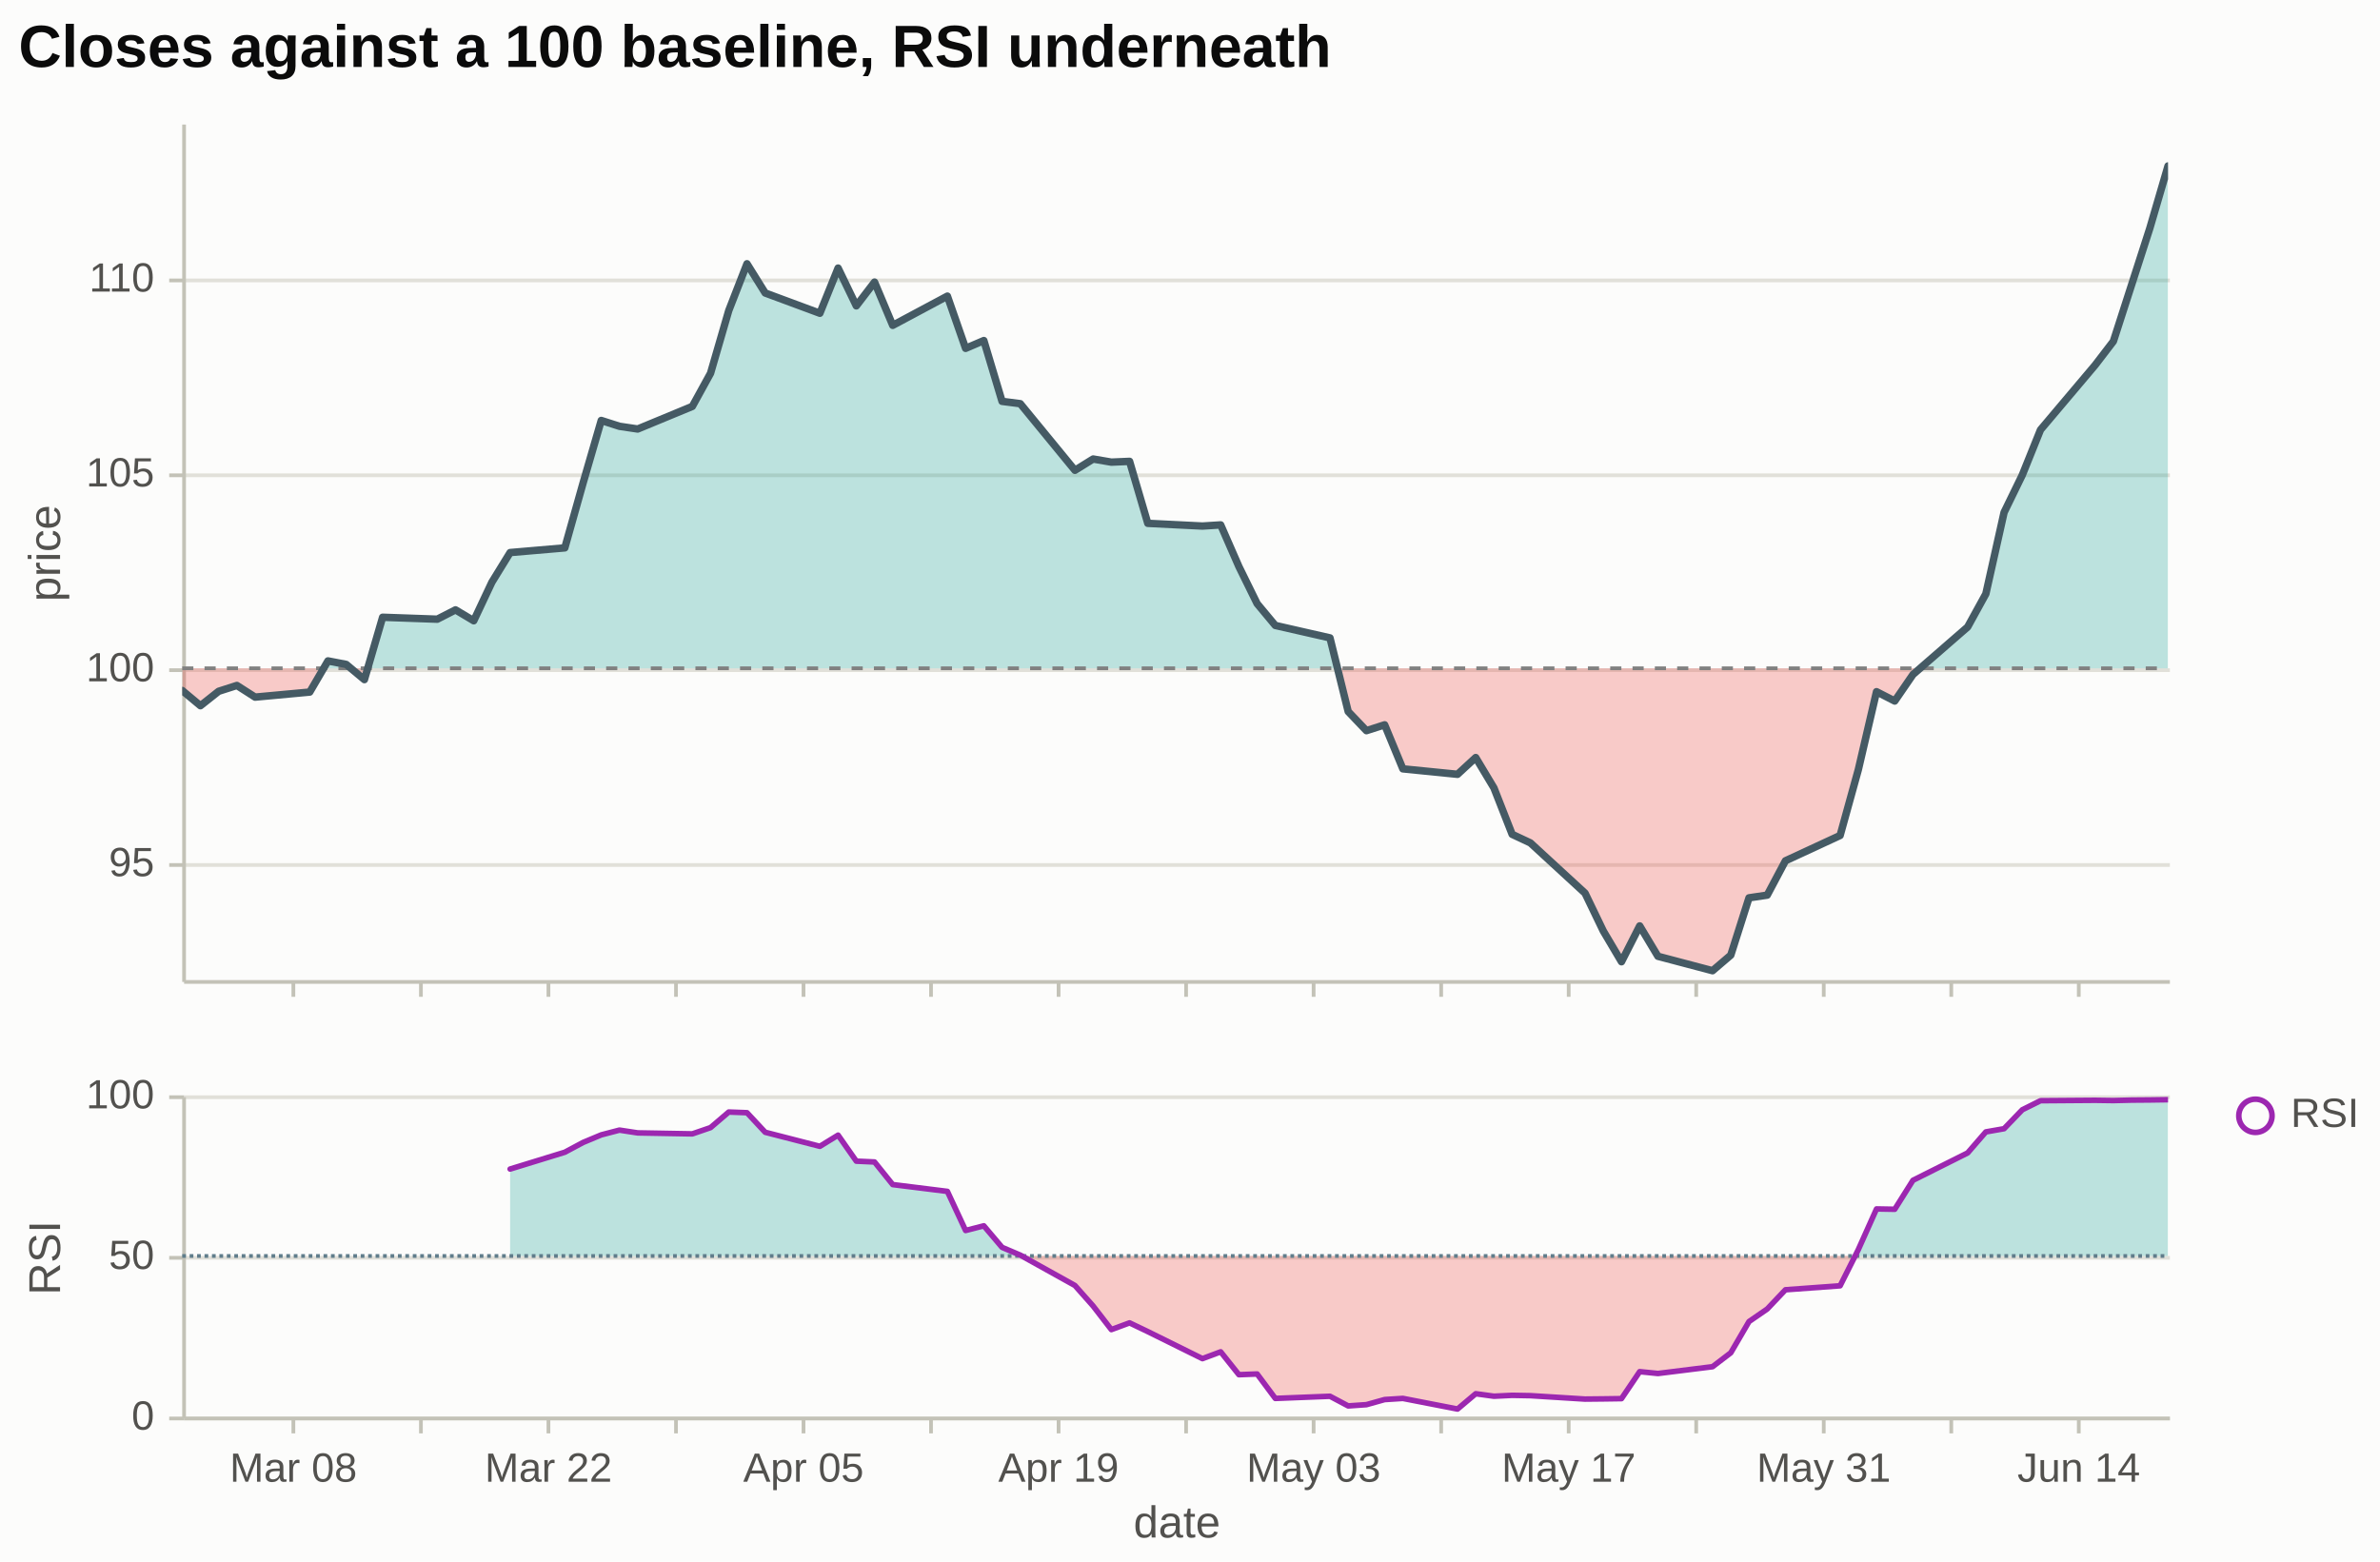
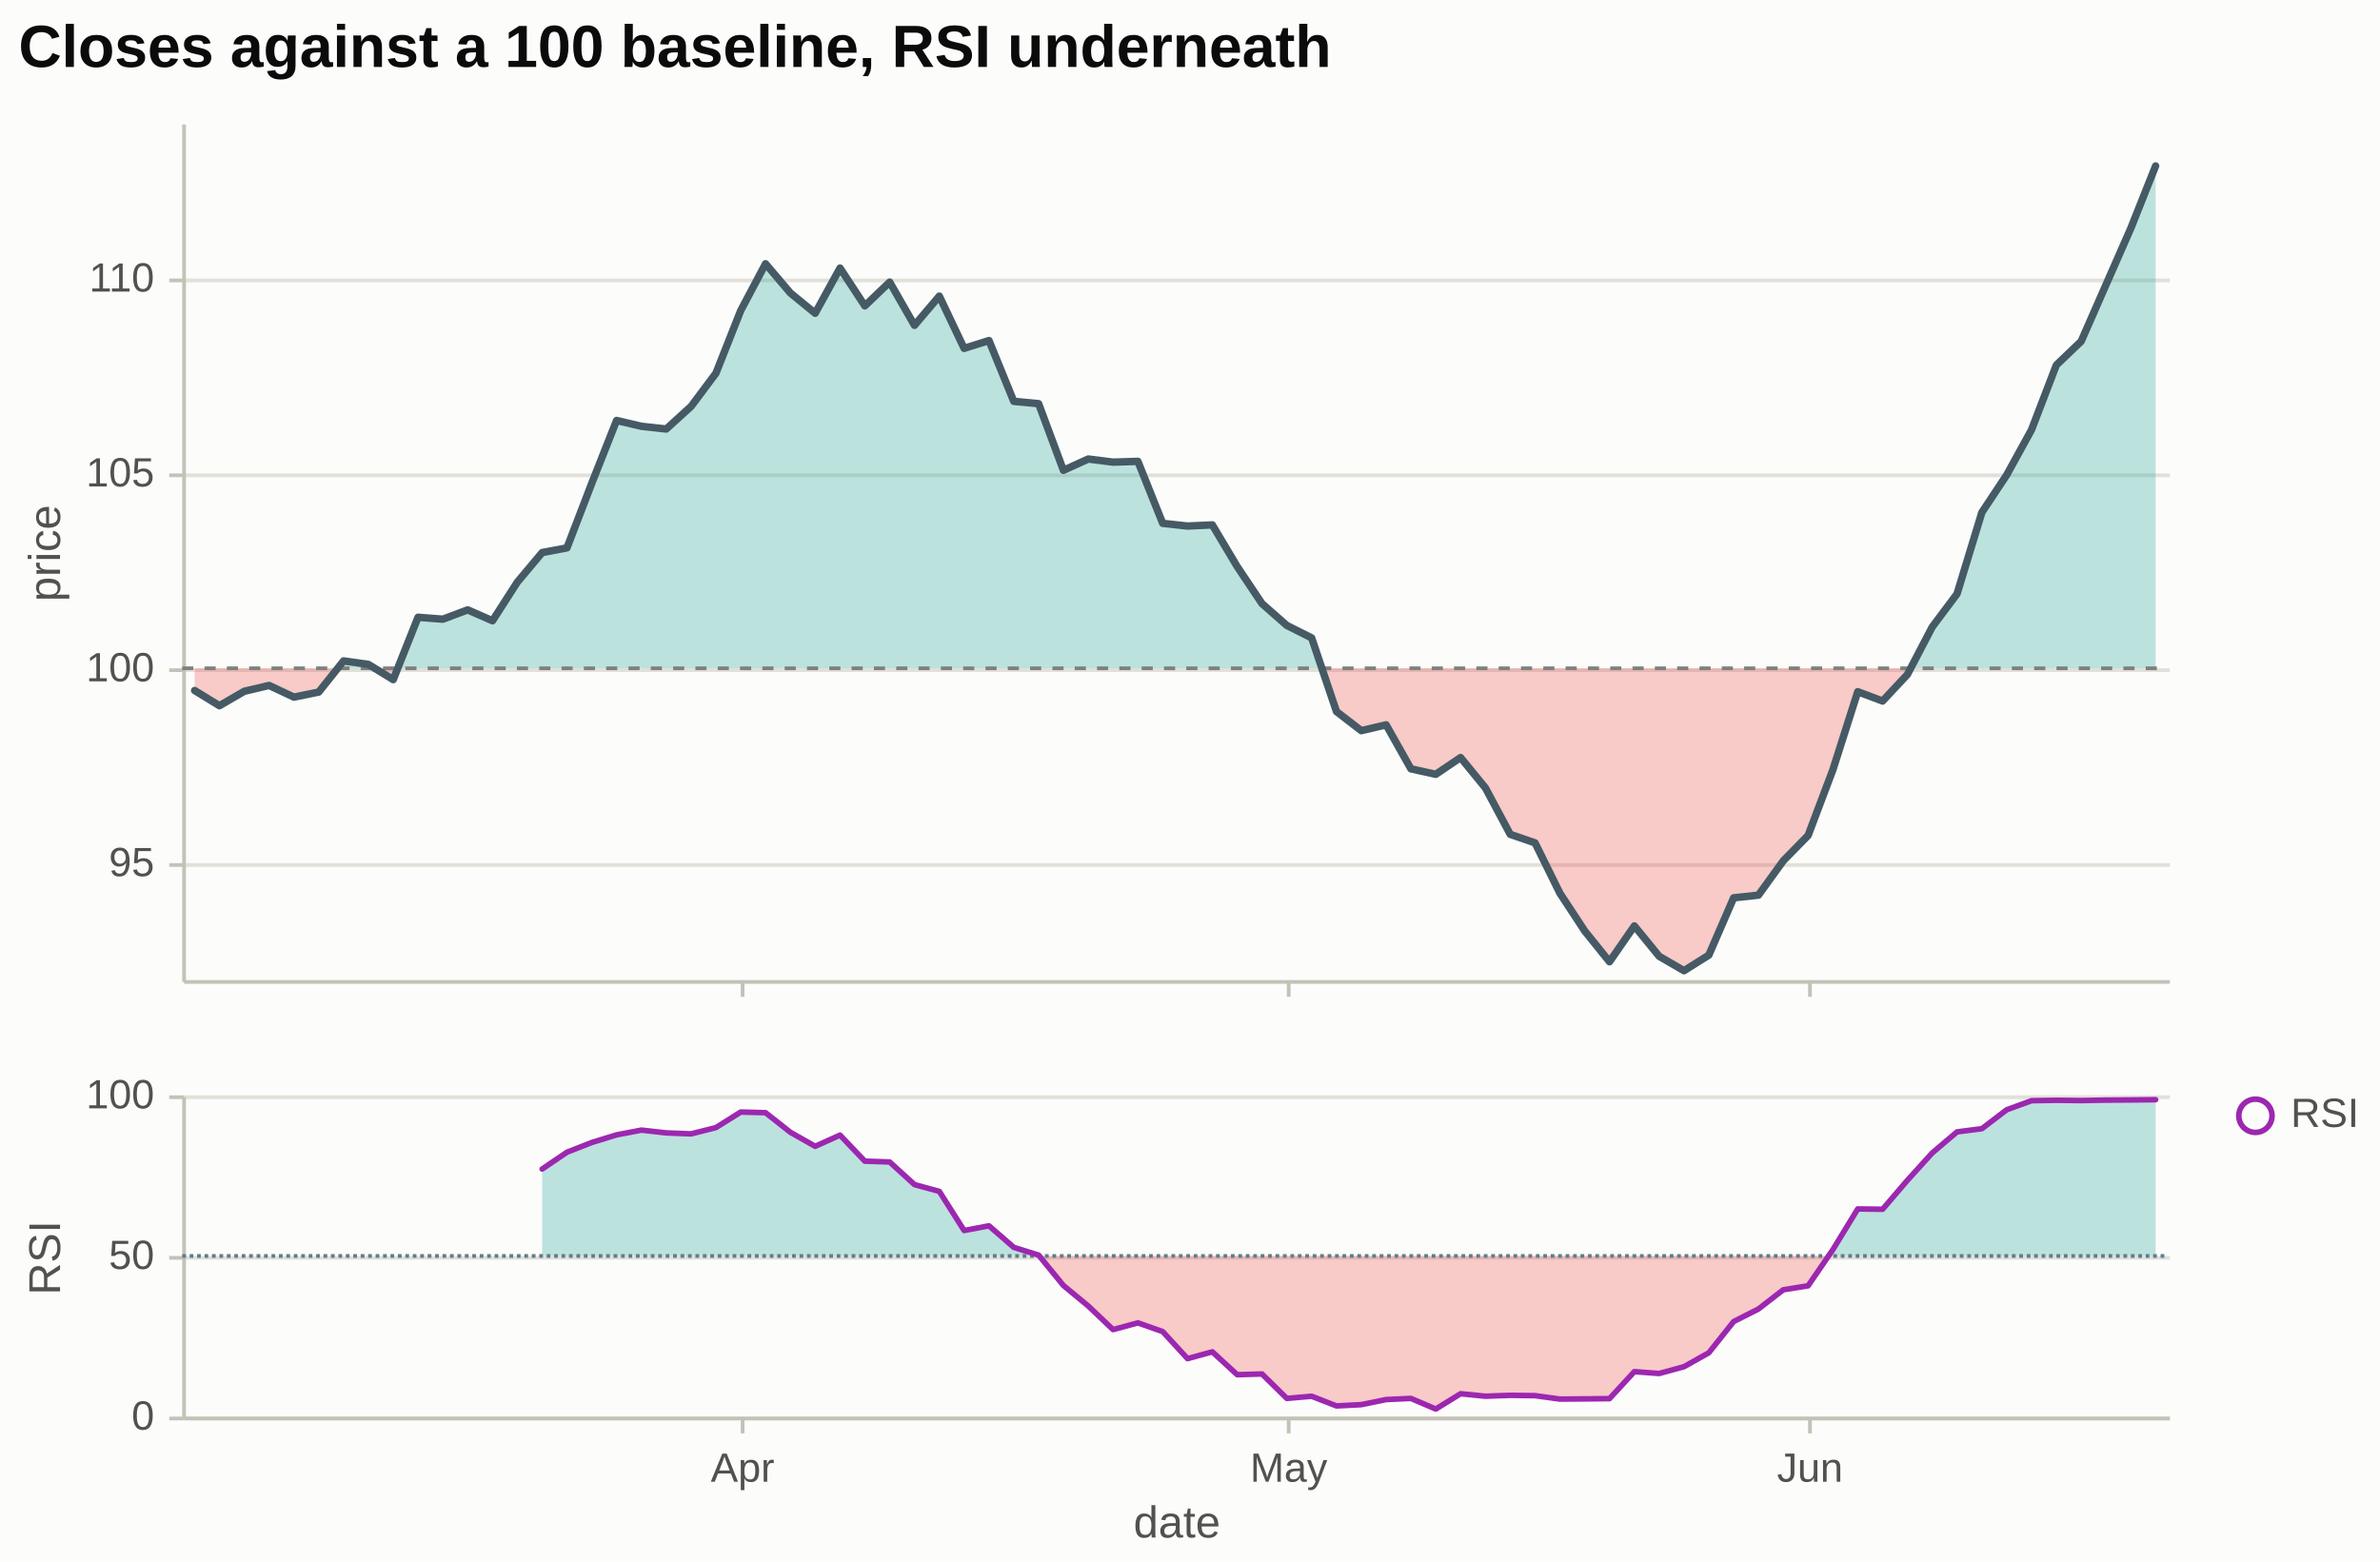
<svg xmlns="http://www.w3.org/2000/svg" width="640" height="420" viewBox="0 0 640 420" font-family="Arial, Liberation Sans, sans-serif">
  <defs>
    <clipPath id="clip-price">
      <rect x="49" y="33" width="534" height="230.59">
</rect>
    </clipPath>
    <clipPath id="clip-pane-1">
      <rect x="49" y="294.59" width="534" height="86.41">
</rect>
    </clipPath>
  </defs>
  <rect width="100%" height="100%" fill="#fcfcfb">
</rect>
  <line x1="49.5" y1="232.64" x2="583.5" y2="232.64" stroke="#e1e0d9" stroke-width="1">
</line>
  <line x1="49.5" y1="180.24" x2="583.5" y2="180.24" stroke="#e1e0d9" stroke-width="1">
</line>
  <line x1="49.5" y1="127.83" x2="583.5" y2="127.83" stroke="#e1e0d9" stroke-width="1">
</line>
  <line x1="49.5" y1="75.42" x2="583.5" y2="75.42" stroke="#e1e0d9" stroke-width="1">
</line>
  <line x1="49.5" y1="264.09" x2="583.5" y2="264.09" stroke="#c3c2b7" stroke-width="1">
</line>
-   <line x1="78.89" y1="264.09" x2="78.89" y2="268.09" stroke="#c3c2b7" stroke-width="1">
+   <line x1="199.69" y1="264.09" x2="199.69" y2="268.09" stroke="#c3c2b7" stroke-width="1">
</line>
-   <line x1="113.19" y1="264.09" x2="113.19" y2="268.09" stroke="#c3c2b7" stroke-width="1">
+   <line x1="346.54" y1="264.09" x2="346.54" y2="268.09" stroke="#c3c2b7" stroke-width="1">
</line>
-   <line x1="147.48" y1="264.09" x2="147.48" y2="268.09" stroke="#c3c2b7" stroke-width="1">
- </line>
-   <line x1="181.78" y1="264.09" x2="181.78" y2="268.09" stroke="#c3c2b7" stroke-width="1">
- </line>
-   <line x1="216.07" y1="264.09" x2="216.07" y2="268.09" stroke="#c3c2b7" stroke-width="1">
- </line>
-   <line x1="250.36" y1="264.09" x2="250.36" y2="268.09" stroke="#c3c2b7" stroke-width="1">
- </line>
-   <line x1="284.66" y1="264.09" x2="284.66" y2="268.09" stroke="#c3c2b7" stroke-width="1">
- </line>
-   <line x1="318.95" y1="264.09" x2="318.95" y2="268.09" stroke="#c3c2b7" stroke-width="1">
- </line>
-   <line x1="353.24" y1="264.09" x2="353.24" y2="268.09" stroke="#c3c2b7" stroke-width="1">
- </line>
-   <line x1="387.54" y1="264.09" x2="387.54" y2="268.09" stroke="#c3c2b7" stroke-width="1">
- </line>
-   <line x1="421.83" y1="264.09" x2="421.83" y2="268.09" stroke="#c3c2b7" stroke-width="1">
- </line>
-   <line x1="456.12" y1="264.09" x2="456.12" y2="268.09" stroke="#c3c2b7" stroke-width="1">
- </line>
-   <line x1="490.42" y1="264.09" x2="490.42" y2="268.09" stroke="#c3c2b7" stroke-width="1">
- </line>
-   <line x1="524.71" y1="264.09" x2="524.71" y2="268.09" stroke="#c3c2b7" stroke-width="1">
- </line>
-   <line x1="559" y1="264.09" x2="559" y2="268.09" stroke="#c3c2b7" stroke-width="1">
+   <line x1="486.71" y1="264.09" x2="486.71" y2="268.09" stroke="#c3c2b7" stroke-width="1">
</line>
  <line x1="49.5" y1="33.5" x2="49.5" y2="264.09" stroke="#c3c2b7" stroke-width="1">
</line>
  <line x1="45.5" y1="232.64" x2="49.5" y2="232.64" stroke="#c3c2b7" stroke-width="1">
</line>
  <text x="41.5" y="235.64" font-size="11" fill="#52514e" text-anchor="end">95</text>
  <line x1="45.5" y1="180.24" x2="49.5" y2="180.24" stroke="#c3c2b7" stroke-width="1">
</line>
  <text x="41.5" y="183.24" font-size="11" fill="#52514e" text-anchor="end">100</text>
  <line x1="45.5" y1="127.83" x2="49.5" y2="127.83" stroke="#c3c2b7" stroke-width="1">
</line>
  <text x="41.5" y="130.83" font-size="11" fill="#52514e" text-anchor="end">105</text>
  <line x1="45.5" y1="75.42" x2="49.5" y2="75.42" stroke="#c3c2b7" stroke-width="1">
</line>
  <text x="41.5" y="78.42" font-size="11" fill="#52514e" text-anchor="end">110</text>
  <text x="19.15" y="148.79" dy="-3" font-size="12" fill="#52514e" font-weight="normal" text-anchor="middle" transform="rotate(-90 19.15 148.79)">price</text>
  <g clip-path="url(#clip-price)">
-     <path d="M49,185.71L53.9,189.8L58.8,185.92L63.7,184.35L68.6,187.49L83.29,186.13L87.03,179.74L88.19,177.75L93.09,178.69L94.35,179.74L97.99,182.78L98.88,179.74L102.89,166.01L117.59,166.53L122.49,164.02L127.39,166.95L132.28,156.57L137.18,148.61L151.88,147.35L156.78,129.95L161.68,113.08L166.58,114.65L171.48,115.38L186.17,109.3L191.07,100.39L195.97,83.52L200.87,70.94L205.77,78.8L220.47,84.25L225.37,72.1L230.27,82.26L235.17,75.87L240.06,87.5L254.76,79.64L259.66,93.69L264.56,91.59L269.46,107.94L274.36,108.57L289.06,126.49L293.95,123.45L298.85,124.29L303.75,124.08L308.65,140.75L323.35,141.48L328.25,141.17L333.15,152.38L338.05,162.34L342.94,168.21L357.64,171.56L359.66,179.74L362.54,191.37L367.44,196.51L372.34,194.94L377.24,206.78L391.94,208.25L396.83,203.74L401.73,211.91L406.63,224.39L411.53,226.69L426.23,240.21L431.13,250.38L436.03,258.66L440.93,249.02L445.83,257.19L460.52,261.07L465.42,256.88L470.32,241.47L475.22,240.74L480.12,231.51L494.82,224.7L499.72,206.99L504.61,186.03L509.51,188.54L514.41,181.41L516.34,179.74L529.11,168.63L534.01,159.72L538.91,137.81L543.81,127.75L548.71,115.59L563.4,98.19L568.3,91.8L573.2,76.6L578.1,61.4L583,44.63L583,179.74L578.1,179.74L573.2,179.74L568.3,179.74L563.4,179.74L548.71,179.74L543.81,179.74L538.91,179.74L534.01,179.74L529.11,179.74L516.34,179.74L514.41,181.41L509.51,188.54L504.61,186.03L499.72,206.99L494.82,224.7L480.12,231.51L475.22,240.74L470.32,241.47L465.42,256.88L460.52,261.07L445.83,257.19L440.93,249.02L436.03,258.66L431.13,250.38L426.23,240.21L411.53,226.69L406.63,224.39L401.73,211.91L396.83,203.74L391.94,208.25L377.24,206.78L372.34,194.94L367.44,196.51L362.54,191.37L359.66,179.74L357.64,179.74L342.94,179.74L338.05,179.74L333.15,179.74L328.25,179.74L323.35,179.74L308.65,179.74L303.75,179.74L298.85,179.74L293.95,179.74L289.06,179.74L274.36,179.74L269.46,179.74L264.56,179.74L259.66,179.74L254.76,179.74L240.06,179.74L235.17,179.74L230.27,179.74L225.37,179.74L220.47,179.74L205.77,179.74L200.87,179.74L195.97,179.74L191.07,179.74L186.17,179.74L171.48,179.74L166.58,179.74L161.68,179.74L156.78,179.74L151.88,179.74L137.18,179.74L132.28,179.74L127.39,179.74L122.49,179.74L117.59,179.74L102.89,179.74L98.88,179.74L97.99,182.78L94.35,179.74L93.09,179.74L88.19,179.74L87.03,179.74L83.29,186.13L68.6,187.49L63.7,184.35L58.8,185.92L53.9,189.8L49,185.71Z" fill="#26a69a" opacity="0.3">
+     <path d="M52.34,185.71L59.01,189.8L65.69,185.92L72.36,184.35L79.04,187.49L85.71,186.13L90.8,179.74L92.39,177.75L99.06,178.69L100.77,179.74L105.74,182.78L106.95,179.74L112.41,166.01L119.09,166.53L125.76,164.02L132.44,166.95L139.11,156.57L145.79,148.61L152.46,147.35L159.14,129.95L165.81,113.08L172.49,114.65L179.16,115.38L185.84,109.3L192.51,100.39L199.19,83.52L205.86,70.94L212.54,78.8L219.21,84.25L225.89,72.1L232.56,82.26L239.24,75.87L245.91,87.5L252.59,79.64L259.26,93.69L265.94,91.59L272.61,107.94L279.29,108.57L285.96,126.49L292.64,123.45L299.31,124.29L305.99,124.08L312.66,140.75L319.34,141.48L326.01,141.17L332.69,152.38L339.36,162.34L346.04,168.21L352.71,171.56L355.47,179.74L359.39,191.37L366.06,196.51L372.74,194.94L379.41,206.78L386.09,208.25L392.76,203.74L399.44,211.91L406.11,224.39L412.79,226.69L419.46,240.21L426.14,250.38L432.81,258.66L439.49,249.02L446.16,257.19L452.84,261.07L459.51,256.88L466.19,241.47L472.86,240.74L479.54,231.51L486.21,224.7L492.89,206.99L499.56,186.03L506.24,188.54L512.91,181.41L513.79,179.74L519.59,168.63L526.26,159.72L532.94,137.81L539.61,127.75L546.29,115.59L552.96,98.19L559.64,91.8L566.31,76.6L572.99,61.4L579.66,44.63L579.66,179.74L572.99,179.74L566.31,179.74L559.64,179.74L552.96,179.74L546.29,179.74L539.61,179.74L532.94,179.74L526.26,179.74L519.59,179.74L513.79,179.74L512.91,181.41L506.24,188.54L499.56,186.03L492.89,206.99L486.21,224.7L479.54,231.51L472.86,240.74L466.19,241.47L459.51,256.88L452.84,261.07L446.16,257.19L439.49,249.02L432.81,258.66L426.14,250.38L419.46,240.21L412.79,226.69L406.11,224.39L399.44,211.91L392.76,203.74L386.09,208.25L379.41,206.78L372.74,194.94L366.06,196.51L359.39,191.37L355.47,179.74L352.71,179.74L346.04,179.74L339.36,179.74L332.69,179.74L326.01,179.74L319.34,179.74L312.66,179.74L305.99,179.74L299.31,179.74L292.64,179.74L285.96,179.74L279.29,179.74L272.61,179.74L265.94,179.74L259.26,179.74L252.59,179.74L245.91,179.74L239.24,179.74L232.56,179.74L225.89,179.74L219.21,179.74L212.54,179.74L205.86,179.74L199.19,179.74L192.51,179.74L185.84,179.74L179.16,179.74L172.49,179.74L165.81,179.74L159.14,179.74L152.46,179.74L145.79,179.74L139.11,179.74L132.44,179.74L125.76,179.74L119.09,179.74L112.41,179.74L106.95,179.74L105.74,182.78L100.77,179.74L99.06,179.74L92.39,179.74L90.8,179.74L85.71,186.13L79.04,187.49L72.36,184.35L65.69,185.92L59.01,189.8L52.34,185.71Z" fill="#26a69a" opacity="0.3">
</path>
-     <path d="M49,179.74L53.9,179.74L58.8,179.74L63.7,179.74L68.6,179.74L83.29,179.74L87.03,179.74L88.19,179.74L93.09,179.74L94.35,179.74L97.99,179.74L98.88,179.74L102.89,179.74L117.59,179.74L122.49,179.74L127.39,179.74L132.28,179.74L137.18,179.74L151.88,179.74L156.78,179.74L161.68,179.74L166.58,179.74L171.48,179.74L186.17,179.74L191.07,179.74L195.97,179.74L200.87,179.74L205.77,179.74L220.47,179.74L225.37,179.74L230.27,179.74L235.17,179.74L240.06,179.74L254.76,179.74L259.66,179.74L264.56,179.74L269.46,179.74L274.36,179.74L289.06,179.74L293.95,179.74L298.85,179.74L303.75,179.74L308.65,179.74L323.35,179.74L328.25,179.74L333.15,179.74L338.05,179.74L342.94,179.74L357.64,179.74L359.66,179.74L362.54,179.74L367.44,179.74L372.34,179.74L377.24,179.74L391.94,179.74L396.83,179.74L401.73,179.74L406.63,179.74L411.53,179.74L426.23,179.74L431.13,179.74L436.03,179.74L440.93,179.74L445.83,179.74L460.52,179.74L465.42,179.74L470.32,179.74L475.22,179.74L480.12,179.74L494.82,179.74L499.72,179.74L504.61,179.74L509.51,179.74L514.41,179.74L516.34,179.74L529.11,179.74L534.01,179.74L538.91,179.74L543.81,179.74L548.71,179.74L563.4,179.74L568.3,179.74L573.2,179.74L578.1,179.74L583,179.74L583,179.74L578.1,179.74L573.2,179.74L568.3,179.74L563.4,179.74L548.71,179.74L543.81,179.74L538.91,179.74L534.01,179.74L529.11,179.74L516.34,179.74L514.41,181.41L509.51,188.54L504.61,186.03L499.72,206.99L494.82,224.7L480.12,231.51L475.22,240.74L470.32,241.47L465.42,256.88L460.52,261.07L445.83,257.19L440.93,249.02L436.03,258.66L431.13,250.38L426.23,240.21L411.53,226.69L406.63,224.39L401.73,211.91L396.83,203.74L391.94,208.25L377.24,206.78L372.34,194.94L367.44,196.51L362.54,191.37L359.66,179.74L357.64,179.74L342.94,179.74L338.05,179.74L333.15,179.74L328.25,179.74L323.35,179.74L308.65,179.74L303.75,179.74L298.85,179.74L293.95,179.74L289.06,179.74L274.36,179.74L269.46,179.74L264.56,179.74L259.66,179.74L254.76,179.74L240.06,179.74L235.17,179.74L230.27,179.74L225.37,179.74L220.47,179.74L205.77,179.74L200.87,179.74L195.97,179.74L191.07,179.74L186.17,179.74L171.48,179.74L166.58,179.74L161.68,179.74L156.78,179.74L151.88,179.74L137.18,179.74L132.28,179.74L127.39,179.74L122.49,179.74L117.59,179.74L102.89,179.74L98.88,179.74L97.99,182.78L94.35,179.74L93.09,179.74L88.19,179.74L87.03,179.74L83.29,186.13L68.6,187.49L63.7,184.35L58.8,185.92L53.9,189.8L49,185.71Z" fill="#ef5350" opacity="0.3">
+     <path d="M52.34,179.74L59.01,179.74L65.69,179.74L72.36,179.74L79.04,179.74L85.71,179.74L90.8,179.74L92.39,179.74L99.06,179.74L100.77,179.74L105.74,179.74L106.95,179.74L112.41,179.74L119.09,179.74L125.76,179.74L132.44,179.74L139.11,179.74L145.79,179.74L152.46,179.74L159.14,179.74L165.81,179.74L172.49,179.74L179.16,179.74L185.84,179.74L192.51,179.74L199.19,179.74L205.86,179.74L212.54,179.74L219.21,179.74L225.89,179.74L232.56,179.74L239.24,179.74L245.91,179.74L252.59,179.74L259.26,179.74L265.94,179.74L272.61,179.74L279.29,179.74L285.96,179.74L292.64,179.74L299.31,179.74L305.99,179.74L312.66,179.74L319.34,179.74L326.01,179.74L332.69,179.74L339.36,179.74L346.04,179.74L352.71,179.74L355.47,179.74L359.39,179.74L366.06,179.74L372.74,179.74L379.41,179.74L386.09,179.74L392.76,179.74L399.44,179.74L406.11,179.74L412.79,179.74L419.46,179.74L426.14,179.74L432.81,179.74L439.49,179.74L446.16,179.74L452.84,179.74L459.51,179.74L466.19,179.74L472.86,179.74L479.54,179.74L486.21,179.74L492.89,179.74L499.56,179.74L506.24,179.74L512.91,179.74L513.79,179.74L519.59,179.74L526.26,179.74L532.94,179.74L539.61,179.74L546.29,179.74L552.96,179.74L559.64,179.74L566.31,179.74L572.99,179.74L579.66,179.74L579.66,179.74L572.99,179.74L566.31,179.74L559.64,179.74L552.96,179.74L546.29,179.74L539.61,179.74L532.94,179.74L526.26,179.74L519.59,179.74L513.79,179.74L512.91,181.41L506.24,188.54L499.56,186.03L492.89,206.99L486.21,224.7L479.54,231.51L472.86,240.74L466.19,241.47L459.51,256.88L452.84,261.07L446.16,257.19L439.49,249.02L432.81,258.66L426.14,250.38L419.46,240.21L412.79,226.69L406.11,224.39L399.44,211.91L392.76,203.74L386.09,208.25L379.41,206.78L372.74,194.94L366.06,196.51L359.39,191.37L355.47,179.74L352.71,179.74L346.04,179.74L339.36,179.74L332.69,179.74L326.01,179.74L319.34,179.74L312.66,179.74L305.99,179.74L299.31,179.74L292.64,179.74L285.96,179.74L279.29,179.74L272.61,179.74L265.94,179.74L259.26,179.74L252.59,179.74L245.91,179.74L239.24,179.74L232.56,179.74L225.89,179.74L219.21,179.74L212.54,179.74L205.86,179.74L199.19,179.74L192.51,179.74L185.84,179.74L179.16,179.74L172.49,179.74L165.81,179.74L159.14,179.74L152.46,179.74L145.79,179.74L139.11,179.74L132.44,179.74L125.76,179.74L119.09,179.74L112.41,179.74L106.95,179.74L105.74,182.78L100.77,179.74L99.06,179.74L92.39,179.74L90.8,179.74L85.71,186.13L79.04,187.49L72.36,184.35L65.69,185.92L59.01,189.8L52.34,185.71Z" fill="#ef5350" opacity="0.3">
</path>
    <line x1="49" y1="179.74" x2="583" y2="179.74" stroke="gray" stroke-width="1" stroke-dasharray="3,3">
</line>
-     <path d="M49,185.71L53.9,189.8L58.8,185.92L63.7,184.35L68.6,187.49L83.29,186.13L88.19,177.75L93.09,178.69L97.99,182.78L102.89,166.01L117.59,166.53L122.49,164.02L127.39,166.95L132.28,156.57L137.18,148.61L151.88,147.35L156.78,129.95L161.68,113.08L166.58,114.65L171.48,115.38L186.17,109.3L191.07,100.39L195.97,83.52L200.87,70.94L205.77,78.8L220.47,84.25L225.37,72.1L230.27,82.26L235.17,75.87L240.06,87.5L254.76,79.64L259.66,93.69L264.56,91.59L269.46,107.94L274.36,108.57L289.06,126.49L293.95,123.45L298.85,124.29L303.75,124.08L308.65,140.75L323.35,141.48L328.25,141.17L333.15,152.38L338.05,162.34L342.94,168.21L357.64,171.56L362.54,191.37L367.44,196.51L372.34,194.94L377.24,206.78L391.94,208.25L396.83,203.74L401.73,211.91L406.63,224.39L411.53,226.69L426.23,240.21L431.13,250.38L436.03,258.66L440.93,249.02L445.83,257.19L460.52,261.07L465.42,256.88L470.32,241.47L475.22,240.74L480.12,231.51L494.82,224.7L499.72,206.99L504.61,186.03L509.51,188.54L514.41,181.41L529.11,168.63L534.01,159.72L538.91,137.81L543.81,127.75L548.71,115.59L563.4,98.19L568.3,91.8L573.2,76.6L578.1,61.4L583,44.63" fill="none" stroke="#455a64" stroke-width="2" stroke-linecap="round" stroke-linejoin="round">
+     <path d="M52.34,185.71L59.01,189.8L65.69,185.92L72.36,184.35L79.04,187.49L85.71,186.13L92.39,177.75L99.06,178.69L105.74,182.78L112.41,166.01L119.09,166.53L125.76,164.02L132.44,166.95L139.11,156.57L145.79,148.61L152.46,147.35L159.14,129.95L165.81,113.08L172.49,114.65L179.16,115.38L185.84,109.3L192.51,100.39L199.19,83.52L205.86,70.94L212.54,78.8L219.21,84.25L225.89,72.1L232.56,82.26L239.24,75.87L245.91,87.5L252.59,79.64L259.26,93.69L265.94,91.59L272.61,107.94L279.29,108.57L285.96,126.49L292.64,123.45L299.31,124.29L305.99,124.08L312.66,140.75L319.34,141.48L326.01,141.17L332.69,152.38L339.36,162.34L346.04,168.21L352.71,171.56L359.39,191.37L366.06,196.51L372.74,194.94L379.41,206.78L386.09,208.25L392.76,203.74L399.44,211.91L406.11,224.39L412.79,226.69L419.46,240.21L426.14,250.38L432.81,258.66L439.49,249.02L446.16,257.19L452.84,261.07L459.51,256.88L466.19,241.47L472.86,240.74L479.54,231.51L486.21,224.7L492.89,206.99L499.56,186.03L506.24,188.54L512.91,181.41L519.59,168.63L526.26,159.72L532.94,137.81L539.61,127.75L546.29,115.59L552.96,98.19L559.64,91.8L566.31,76.6L572.99,61.4L579.66,44.63" fill="none" stroke="#455a64" stroke-width="2" stroke-linecap="round" stroke-linejoin="round">
</path>
  </g>
  <line x1="49.5" y1="381.5" x2="583.5" y2="381.5" stroke="#e1e0d9" stroke-width="1">
</line>
  <line x1="49.5" y1="338.29" x2="583.5" y2="338.29" stroke="#e1e0d9" stroke-width="1">
</line>
  <line x1="49.5" y1="295.09" x2="583.5" y2="295.09" stroke="#e1e0d9" stroke-width="1">
</line>
  <line x1="49.5" y1="381.5" x2="583.5" y2="381.5" stroke="#c3c2b7" stroke-width="1">
</line>
-   <line x1="78.89" y1="381.5" x2="78.89" y2="385.5" stroke="#c3c2b7" stroke-width="1">
+   <line x1="199.69" y1="381.5" x2="199.69" y2="385.5" stroke="#c3c2b7" stroke-width="1">
</line>
-   <text x="78.89" y="398.5" font-size="11" fill="#52514e" text-anchor="middle">Mar 08</text>
-   <line x1="113.19" y1="381.5" x2="113.19" y2="385.5" stroke="#c3c2b7" stroke-width="1">
+   <text x="199.69" y="398.5" font-size="11" fill="#52514e" text-anchor="middle">Apr</text>
+   <line x1="346.54" y1="381.5" x2="346.54" y2="385.5" stroke="#c3c2b7" stroke-width="1">
</line>
-   <line x1="147.48" y1="381.5" x2="147.48" y2="385.5" stroke="#c3c2b7" stroke-width="1">
+   <text x="346.54" y="398.5" font-size="11" fill="#52514e" text-anchor="middle">May</text>
+   <line x1="486.71" y1="381.5" x2="486.71" y2="385.5" stroke="#c3c2b7" stroke-width="1">
</line>
-   <text x="147.48" y="398.5" font-size="11" fill="#52514e" text-anchor="middle">Mar 22</text>
-   <line x1="181.78" y1="381.5" x2="181.78" y2="385.5" stroke="#c3c2b7" stroke-width="1">
- </line>
-   <line x1="216.07" y1="381.5" x2="216.07" y2="385.5" stroke="#c3c2b7" stroke-width="1">
- </line>
-   <text x="216.07" y="398.5" font-size="11" fill="#52514e" text-anchor="middle">Apr 05</text>
-   <line x1="250.36" y1="381.5" x2="250.36" y2="385.5" stroke="#c3c2b7" stroke-width="1">
- </line>
-   <line x1="284.66" y1="381.5" x2="284.66" y2="385.5" stroke="#c3c2b7" stroke-width="1">
- </line>
-   <text x="284.66" y="398.5" font-size="11" fill="#52514e" text-anchor="middle">Apr 19</text>
-   <line x1="318.95" y1="381.5" x2="318.95" y2="385.5" stroke="#c3c2b7" stroke-width="1">
- </line>
-   <line x1="353.24" y1="381.5" x2="353.24" y2="385.5" stroke="#c3c2b7" stroke-width="1">
- </line>
-   <text x="353.24" y="398.5" font-size="11" fill="#52514e" text-anchor="middle">May 03</text>
-   <line x1="387.54" y1="381.5" x2="387.54" y2="385.5" stroke="#c3c2b7" stroke-width="1">
- </line>
-   <line x1="421.83" y1="381.5" x2="421.83" y2="385.5" stroke="#c3c2b7" stroke-width="1">
- </line>
-   <text x="421.83" y="398.5" font-size="11" fill="#52514e" text-anchor="middle">May 17</text>
-   <line x1="456.12" y1="381.5" x2="456.12" y2="385.5" stroke="#c3c2b7" stroke-width="1">
- </line>
-   <line x1="490.42" y1="381.5" x2="490.42" y2="385.5" stroke="#c3c2b7" stroke-width="1">
- </line>
-   <text x="490.42" y="398.5" font-size="11" fill="#52514e" text-anchor="middle">May 31</text>
-   <line x1="524.71" y1="381.5" x2="524.71" y2="385.5" stroke="#c3c2b7" stroke-width="1">
- </line>
-   <line x1="559" y1="381.5" x2="559" y2="385.5" stroke="#c3c2b7" stroke-width="1">
- </line>
-   <text x="559" y="398.5" font-size="11" fill="#52514e" text-anchor="middle">Jun 14</text>
+   <text x="486.71" y="398.5" font-size="11" fill="#52514e" text-anchor="middle">Jun</text>
  <text x="316.5" y="413.5" font-size="12" fill="#52514e" font-weight="normal" text-anchor="middle">date</text>
  <line x1="49.5" y1="295.09" x2="49.5" y2="381.5" stroke="#c3c2b7" stroke-width="1">
</line>
  <line x1="45.5" y1="381.5" x2="49.5" y2="381.5" stroke="#c3c2b7" stroke-width="1">
</line>
  <text x="41.5" y="384.5" font-size="11" fill="#52514e" text-anchor="end">0</text>
  <line x1="45.5" y1="338.29" x2="49.5" y2="338.29" stroke="#c3c2b7" stroke-width="1">
</line>
  <text x="41.5" y="341.29" font-size="11" fill="#52514e" text-anchor="end">50</text>
  <line x1="45.5" y1="295.09" x2="49.5" y2="295.09" stroke="#c3c2b7" stroke-width="1">
</line>
  <text x="41.5" y="298.09" font-size="11" fill="#52514e" text-anchor="end">100</text>
  <text x="19.15" y="338.29" dy="-3" font-size="12" fill="#52514e" font-weight="normal" text-anchor="middle" transform="rotate(-90 19.15 338.29)">RSI</text>
  <g clip-path="url(#clip-pane-1)">
-     <path d="M137.18,314.41L151.88,309.89L156.78,307.27L161.68,305.22L166.58,303.94L171.48,304.69L186.17,304.95L191.07,303.27L195.97,299.08L200.87,299.26L205.77,304.52L220.47,308.3L225.37,305.29L230.27,312.29L235.17,312.51L240.06,318.59L254.76,320.42L259.66,330.94L264.56,329.68L269.46,335.47L274.36,337.56L274.79,337.79L289.06,345.73L293.95,351.25L298.85,357.59L303.75,355.78L308.65,358.13L323.35,365.4L328.25,363.57L333.15,369.72L338.05,369.53L342.94,376.1L357.64,375.52L362.54,378.12L367.44,377.78L372.34,376.41L377.24,376.1L391.94,378.96L396.83,374.84L401.73,375.51L406.63,375.27L411.53,375.36L426.23,376.28L431.13,376.23L436.03,376.16L440.93,368.9L445.83,369.4L460.52,367.57L465.42,363.83L470.32,355.43L475.22,352.05L480.12,346.88L494.82,345.81L498.84,337.79L499.72,336.06L504.61,325.14L509.51,325.23L514.41,317.44L529.11,310.08L534.01,304.42L538.91,303.56L543.81,298.47L548.71,296.03L563.4,295.92L568.3,295.99L573.2,295.87L578.1,295.83L583,295.76L583,337.79L578.1,337.79L573.2,337.79L568.3,337.79L563.4,337.79L548.71,337.79L543.81,337.79L538.91,337.79L534.01,337.79L529.11,337.79L514.41,337.79L509.51,337.79L504.61,337.79L499.72,337.79L498.84,337.79L494.82,345.81L480.12,346.88L475.22,352.05L470.32,355.43L465.42,363.83L460.52,367.57L445.83,369.4L440.93,368.9L436.03,376.16L431.13,376.23L426.23,376.28L411.53,375.36L406.63,375.27L401.73,375.51L396.83,374.84L391.94,378.96L377.24,376.1L372.34,376.41L367.44,377.78L362.54,378.12L357.64,375.52L342.94,376.1L338.05,369.53L333.15,369.72L328.25,363.57L323.35,365.4L308.65,358.13L303.75,355.78L298.85,357.59L293.95,351.25L289.06,345.73L274.79,337.79L274.36,337.79L269.46,337.79L264.56,337.79L259.66,337.79L254.76,337.79L240.06,337.79L235.17,337.79L230.27,337.79L225.37,337.79L220.47,337.79L205.77,337.79L200.87,337.79L195.97,337.79L191.07,337.79L186.17,337.79L171.48,337.79L166.58,337.79L161.68,337.79L156.78,337.79L151.88,337.79L137.18,337.79Z" fill="#26a69a" opacity="0.3">
+     <path d="M145.79,314.41L152.46,309.89L159.14,307.27L165.81,305.22L172.49,303.94L179.16,304.69L185.84,304.95L192.51,303.27L199.19,299.08L205.86,299.26L212.54,304.52L219.21,308.3L225.89,305.29L232.56,312.29L239.24,312.51L245.91,318.59L252.59,320.42L259.26,330.94L265.94,329.68L272.61,335.47L279.29,337.56L279.48,337.79L285.96,345.73L292.64,351.25L299.31,357.59L305.99,355.78L312.66,358.13L319.34,365.4L326.01,363.57L332.69,369.72L339.36,369.53L346.04,376.1L352.71,375.52L359.39,378.12L366.06,377.78L372.74,376.41L379.41,376.1L386.09,378.96L392.76,374.84L399.44,375.51L406.11,375.27L412.79,375.36L419.46,376.28L426.14,376.23L432.81,376.16L439.49,368.9L446.16,369.4L452.84,367.57L459.51,363.83L466.19,355.43L472.86,352.05L479.54,346.88L486.21,345.81L491.7,337.79L492.89,336.06L499.56,325.14L506.24,325.23L512.91,317.44L519.59,310.08L526.26,304.42L532.94,303.56L539.61,298.47L546.29,296.03L552.96,295.92L559.64,295.99L566.31,295.87L572.99,295.83L579.66,295.76L579.66,337.79L572.99,337.79L566.31,337.79L559.64,337.79L552.96,337.79L546.29,337.79L539.61,337.79L532.94,337.79L526.26,337.79L519.59,337.79L512.91,337.79L506.24,337.79L499.56,337.79L492.89,337.79L491.7,337.79L486.21,345.81L479.54,346.88L472.86,352.05L466.19,355.43L459.51,363.83L452.84,367.57L446.16,369.4L439.49,368.9L432.81,376.16L426.14,376.23L419.46,376.28L412.79,375.36L406.11,375.27L399.44,375.51L392.76,374.84L386.09,378.96L379.41,376.1L372.74,376.41L366.06,377.78L359.39,378.12L352.71,375.52L346.04,376.1L339.36,369.53L332.69,369.72L326.01,363.57L319.34,365.4L312.66,358.13L305.99,355.78L299.31,357.59L292.64,351.25L285.96,345.73L279.48,337.79L279.29,337.79L272.61,337.79L265.94,337.79L259.26,337.79L252.59,337.79L245.91,337.79L239.24,337.79L232.56,337.79L225.89,337.79L219.21,337.79L212.54,337.79L205.86,337.79L199.19,337.79L192.51,337.79L185.84,337.79L179.16,337.79L172.49,337.79L165.81,337.79L159.14,337.79L152.46,337.79L145.79,337.79Z" fill="#26a69a" opacity="0.3">
</path>
-     <path d="M137.18,337.79L151.88,337.79L156.78,337.79L161.68,337.79L166.58,337.79L171.48,337.79L186.17,337.79L191.07,337.79L195.97,337.79L200.87,337.79L205.77,337.79L220.47,337.79L225.37,337.79L230.27,337.79L235.17,337.79L240.06,337.79L254.76,337.79L259.66,337.79L264.56,337.79L269.46,337.79L274.36,337.79L274.79,337.79L289.06,337.79L293.95,337.79L298.85,337.79L303.75,337.79L308.65,337.79L323.35,337.79L328.25,337.79L333.15,337.79L338.05,337.79L342.94,337.79L357.64,337.79L362.54,337.79L367.44,337.79L372.34,337.79L377.24,337.79L391.94,337.79L396.83,337.79L401.73,337.79L406.63,337.79L411.53,337.79L426.23,337.79L431.13,337.79L436.03,337.79L440.93,337.79L445.83,337.79L460.52,337.79L465.42,337.79L470.32,337.79L475.22,337.79L480.12,337.79L494.82,337.79L498.84,337.79L499.72,337.79L504.61,337.79L509.51,337.79L514.41,337.79L529.11,337.79L534.01,337.79L538.91,337.79L543.81,337.79L548.71,337.79L563.4,337.79L568.3,337.79L573.2,337.79L578.1,337.79L583,337.79L583,337.79L578.1,337.79L573.2,337.79L568.3,337.79L563.4,337.79L548.71,337.79L543.81,337.79L538.91,337.79L534.01,337.79L529.11,337.79L514.41,337.79L509.51,337.79L504.61,337.79L499.72,337.79L498.84,337.79L494.82,345.81L480.12,346.88L475.22,352.05L470.32,355.43L465.42,363.83L460.52,367.57L445.83,369.4L440.93,368.9L436.03,376.16L431.13,376.23L426.23,376.28L411.53,375.36L406.63,375.27L401.73,375.51L396.83,374.84L391.94,378.96L377.24,376.1L372.34,376.41L367.44,377.78L362.54,378.12L357.64,375.52L342.94,376.1L338.05,369.53L333.15,369.72L328.25,363.57L323.35,365.4L308.65,358.13L303.75,355.78L298.85,357.59L293.95,351.25L289.06,345.73L274.79,337.79L274.36,337.79L269.46,337.79L264.56,337.79L259.66,337.79L254.76,337.79L240.06,337.79L235.17,337.79L230.27,337.79L225.37,337.79L220.47,337.79L205.77,337.79L200.87,337.79L195.97,337.79L191.07,337.79L186.17,337.79L171.48,337.79L166.58,337.79L161.68,337.79L156.78,337.79L151.88,337.79L137.18,337.79Z" fill="#ef5350" opacity="0.3">
+     <path d="M145.79,337.79L152.46,337.79L159.14,337.79L165.81,337.79L172.49,337.79L179.16,337.79L185.84,337.79L192.51,337.79L199.19,337.79L205.86,337.79L212.54,337.79L219.21,337.79L225.89,337.79L232.56,337.79L239.24,337.79L245.91,337.79L252.59,337.79L259.26,337.79L265.94,337.79L272.61,337.79L279.29,337.79L279.48,337.79L285.96,337.79L292.64,337.79L299.31,337.79L305.99,337.79L312.66,337.79L319.34,337.79L326.01,337.79L332.69,337.79L339.36,337.79L346.04,337.79L352.71,337.79L359.39,337.79L366.06,337.79L372.74,337.79L379.41,337.79L386.09,337.79L392.76,337.79L399.44,337.79L406.11,337.79L412.79,337.79L419.46,337.79L426.14,337.79L432.81,337.79L439.49,337.79L446.16,337.79L452.84,337.79L459.51,337.79L466.19,337.79L472.86,337.79L479.54,337.79L486.21,337.79L491.7,337.79L492.89,337.79L499.56,337.79L506.24,337.79L512.91,337.79L519.59,337.79L526.26,337.79L532.94,337.79L539.61,337.79L546.29,337.79L552.96,337.79L559.64,337.79L566.31,337.79L572.99,337.79L579.66,337.79L579.66,337.79L572.99,337.79L566.31,337.79L559.64,337.79L552.96,337.79L546.29,337.79L539.61,337.79L532.94,337.79L526.26,337.79L519.59,337.79L512.91,337.79L506.24,337.79L499.56,337.79L492.89,337.79L491.7,337.79L486.21,345.81L479.54,346.88L472.86,352.05L466.19,355.43L459.51,363.83L452.84,367.57L446.16,369.4L439.49,368.9L432.81,376.16L426.14,376.23L419.46,376.28L412.79,375.36L406.11,375.27L399.44,375.51L392.76,374.84L386.09,378.96L379.41,376.1L372.74,376.41L366.06,377.78L359.39,378.12L352.71,375.52L346.04,376.1L339.36,369.53L332.69,369.72L326.01,363.57L319.34,365.4L312.66,358.13L305.99,355.78L299.31,357.59L292.64,351.25L285.96,345.73L279.48,337.79L279.29,337.79L272.61,337.79L265.94,337.79L259.26,337.79L252.59,337.79L245.91,337.79L239.24,337.79L232.56,337.79L225.89,337.79L219.21,337.79L212.54,337.79L205.86,337.79L199.19,337.79L192.51,337.79L185.84,337.79L179.16,337.79L172.49,337.79L165.81,337.79L159.14,337.79L152.46,337.79L145.79,337.79Z" fill="#ef5350" opacity="0.3">
</path>
    <line x1="49" y1="337.79" x2="583" y2="337.79" stroke="#607d8b" stroke-width="1" stroke-dasharray="1,1">
</line>
-     <path d="M137.18,314.41L151.88,309.89L156.78,307.27L161.68,305.22L166.58,303.94L171.48,304.69L186.17,304.95L191.07,303.27L195.97,299.08L200.87,299.26L205.77,304.52L220.47,308.3L225.37,305.29L230.27,312.29L235.17,312.51L240.06,318.59L254.76,320.42L259.66,330.94L264.56,329.68L269.46,335.47L274.36,337.56L289.06,345.73L293.95,351.25L298.85,357.59L303.75,355.78L308.65,358.13L323.35,365.4L328.25,363.57L333.15,369.72L338.05,369.53L342.94,376.1L357.64,375.52L362.54,378.12L367.44,377.78L372.34,376.41L377.24,376.1L391.94,378.96L396.83,374.84L401.73,375.51L406.63,375.27L411.53,375.36L426.23,376.28L431.13,376.23L436.03,376.16L440.93,368.9L445.83,369.4L460.52,367.57L465.42,363.83L470.32,355.43L475.22,352.05L480.12,346.88L494.82,345.81L499.72,336.06L504.61,325.14L509.51,325.23L514.41,317.44L529.11,310.08L534.01,304.42L538.91,303.56L543.81,298.47L548.71,296.03L563.4,295.92L568.3,295.99L573.2,295.87L578.1,295.83L583,295.76" fill="none" stroke="#9c27b0" stroke-width="1.5" stroke-linecap="round" stroke-linejoin="round">
+     <path d="M145.79,314.41L152.46,309.89L159.14,307.27L165.81,305.22L172.49,303.94L179.16,304.69L185.84,304.95L192.51,303.27L199.19,299.08L205.86,299.26L212.54,304.52L219.21,308.3L225.89,305.29L232.56,312.29L239.24,312.51L245.91,318.59L252.59,320.42L259.26,330.94L265.94,329.68L272.61,335.47L279.29,337.56L285.96,345.73L292.64,351.25L299.31,357.59L305.99,355.78L312.66,358.13L319.34,365.4L326.01,363.57L332.69,369.72L339.36,369.53L346.04,376.1L352.71,375.52L359.39,378.12L366.06,377.78L372.74,376.41L379.41,376.1L386.09,378.96L392.76,374.84L399.44,375.51L406.11,375.27L412.79,375.36L419.46,376.28L426.14,376.23L432.81,376.16L439.49,368.9L446.16,369.4L452.84,367.57L459.51,363.83L466.19,355.43L472.86,352.05L479.54,346.88L486.21,345.81L492.89,336.06L499.56,325.14L506.24,325.23L512.91,317.44L519.59,310.08L526.26,304.42L532.94,303.56L539.61,298.47L546.29,296.03L552.96,295.92L559.64,295.99L566.31,295.87L572.99,295.83L579.66,295.76" fill="none" stroke="#9c27b0" stroke-width="1.5" stroke-linecap="round" stroke-linejoin="round">
</path>
  </g>
  <circle cx="606.5" cy="300.09" r="4.47" fill="transparent" stroke="#9c27b0" stroke-width="1.5">
</circle>
  <text x="616" y="303.09" font-size="11" fill="#52514e" text-anchor="start">RSI</text>
  <text x="5" y="18" font-size="16" fill="#0b0b0b" font-weight="600" text-anchor="start">Closes against a 100 baseline, RSI underneath</text>
</svg>
